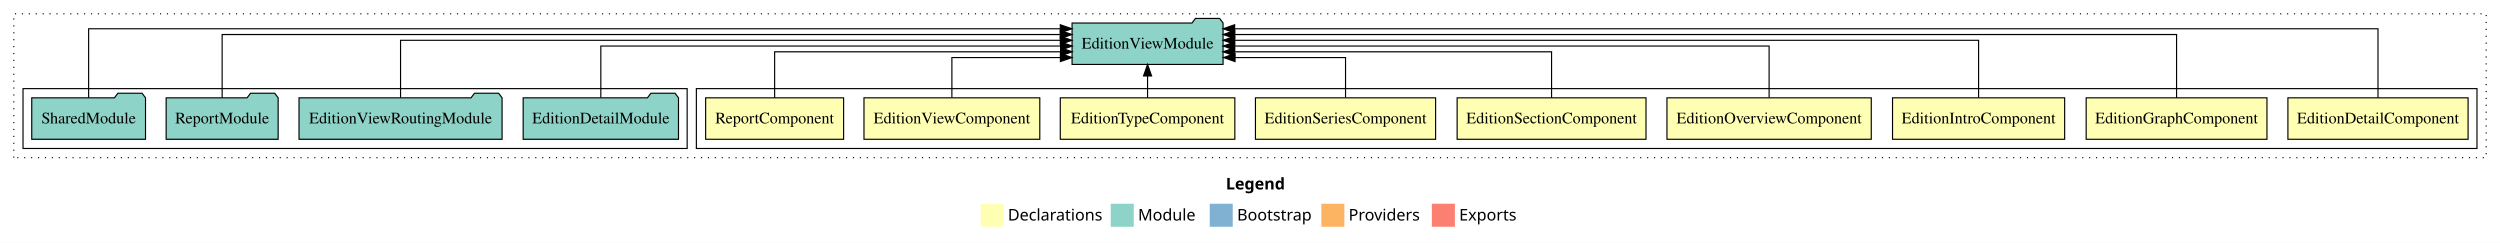
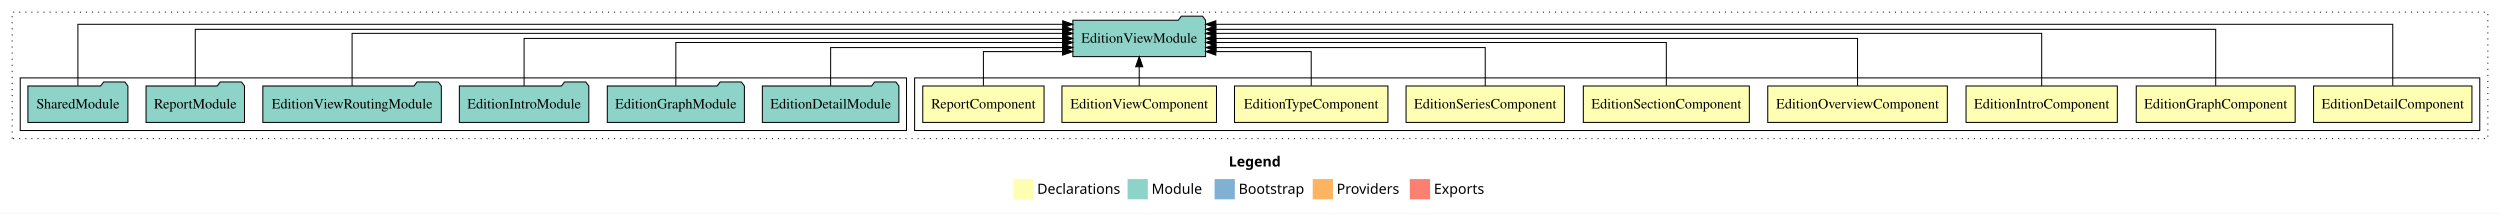
- <svg xmlns="http://www.w3.org/2000/svg" width="2172pt" height="211pt" viewBox="0.00 0.00 2172.00 211.00">
+ <svg xmlns="http://www.w3.org/2000/svg" width="2471pt" height="211pt" viewBox="0.00 0.00 2471.00 211.00">
  <g id="graph0" class="graph" transform="scale(1 1) rotate(0) translate(4 207)">
-     <polygon fill="#ffffff" stroke="transparent" points="-4,4 -4,-207 2168,-207 2168,4 -4,4" />
-     <text text-anchor="start" x="1061.009" y="-42.4" font-family="sans-serif" font-weight="bold" font-size="14.00" fill="#000000">Legend</text>
-     <polygon fill="#ffffb3" stroke="transparent" points="848,-10 848,-30 868,-30 868,-10 848,-10" />
-     <text text-anchor="start" x="871.629" y="-15.4" font-family="sans-serif" font-size="14.00" fill="#000000">  Declarations</text>
-     <polygon fill="#8dd3c7" stroke="transparent" points="961,-10 961,-30 981,-30 981,-10 961,-10" />
-     <text text-anchor="start" x="984.725" y="-15.4" font-family="sans-serif" font-size="14.00" fill="#000000">  Module</text>
-     <polygon fill="#80b1d3" stroke="transparent" points="1047,-10 1047,-30 1067,-30 1067,-10 1047,-10" />
-     <text text-anchor="start" x="1070.781" y="-15.4" font-family="sans-serif" font-size="14.00" fill="#000000">  Bootstrap</text>
-     <polygon fill="#fdb462" stroke="transparent" points="1144,-10 1144,-30 1164,-30 1164,-10 1144,-10" />
-     <text text-anchor="start" x="1167.673" y="-15.4" font-family="sans-serif" font-size="14.00" fill="#000000">  Providers</text>
-     <polygon fill="#fb8072" stroke="transparent" points="1240,-10 1240,-30 1260,-30 1260,-10 1240,-10" />
-     <text text-anchor="start" x="1263.726" y="-15.4" font-family="sans-serif" font-size="14.00" fill="#000000">  Exports</text>
+     <polygon fill="#ffffff" stroke="transparent" points="-4,4 -4,-207 2467,-207 2467,4 -4,4" />
+     <text text-anchor="start" x="1210.509" y="-42.4" font-family="sans-serif" font-weight="bold" font-size="14.00" fill="#000000">Legend</text>
+     <polygon fill="#ffffb3" stroke="transparent" points="997.5,-10 997.5,-30 1017.5,-30 1017.5,-10 997.5,-10" />
+     <text text-anchor="start" x="1021.129" y="-15.4" font-family="sans-serif" font-size="14.00" fill="#000000">  Declarations</text>
+     <polygon fill="#8dd3c7" stroke="transparent" points="1110.5,-10 1110.5,-30 1130.5,-30 1130.5,-10 1110.5,-10" />
+     <text text-anchor="start" x="1134.225" y="-15.4" font-family="sans-serif" font-size="14.00" fill="#000000">  Module</text>
+     <polygon fill="#80b1d3" stroke="transparent" points="1196.5,-10 1196.5,-30 1216.5,-30 1216.5,-10 1196.5,-10" />
+     <text text-anchor="start" x="1220.281" y="-15.4" font-family="sans-serif" font-size="14.00" fill="#000000">  Bootstrap</text>
+     <polygon fill="#fdb462" stroke="transparent" points="1293.5,-10 1293.5,-30 1313.5,-30 1313.5,-10 1293.5,-10" />
+     <text text-anchor="start" x="1317.173" y="-15.4" font-family="sans-serif" font-size="14.00" fill="#000000">  Providers</text>
+     <polygon fill="#fb8072" stroke="transparent" points="1389.5,-10 1389.5,-30 1409.5,-30 1409.5,-10 1389.5,-10" />
+     <text text-anchor="start" x="1413.226" y="-15.4" font-family="sans-serif" font-size="14.00" fill="#000000">  Exports</text>
    <g id="clust1" class="cluster">
-       <polygon fill="none" stroke="#000000" stroke-dasharray="1,5" points="8,-70 8,-195 2156,-195 2156,-70 8,-70" />
+       <polygon fill="none" stroke="#000000" stroke-dasharray="1,5" points="8,-70 8,-195 2455,-195 2455,-70 8,-70" />
    </g>
    <g id="clust2" class="cluster">
-       <polygon fill="none" stroke="#000000" points="601,-78 601,-130 2148,-130 2148,-78 601,-78" />
+       <polygon fill="none" stroke="#000000" points="900,-78 900,-130 2447,-130 2447,-78 900,-78" />
    </g>
    <g id="clust12" class="cluster">
-       <polygon fill="none" stroke="#000000" points="16,-78 16,-130 593,-130 593,-78 16,-78" />
+       <polygon fill="none" stroke="#000000" points="16,-78 16,-130 892,-130 892,-78 16,-78" />
    </g>
    <g id="node1" class="node">
-       <polygon fill="#ffffb3" stroke="#000000" points="2140.265,-122 1983.735,-122 1983.735,-86 2140.265,-86 2140.265,-122" />
-       <text text-anchor="middle" x="2062" y="-99.8" font-family="Times,serif" font-size="14.00" fill="#000000">EditionDetailComponent</text>
+       <polygon fill="#ffffb3" stroke="#000000" points="2439.265,-122 2282.735,-122 2282.735,-86 2439.265,-86 2439.265,-122" />
+       <text text-anchor="middle" x="2361" y="-99.8" font-family="Times,serif" font-size="14.00" fill="#000000">EditionDetailComponent</text>
    </g>
    <g id="node10" class="node">
-       <polygon fill="#8dd3c7" stroke="#000000" points="1058.593,-187 1055.593,-191 1034.593,-191 1031.593,-187 927.407,-187 927.407,-151 1058.593,-151 1058.593,-187" />
-       <text text-anchor="middle" x="993" y="-164.8" font-family="Times,serif" font-size="14.00" fill="#000000">EditionViewModule</text>
+       <polygon fill="#8dd3c7" stroke="#000000" points="1187.593,-187 1184.593,-191 1163.593,-191 1160.593,-187 1056.407,-187 1056.407,-151 1187.593,-151 1187.593,-187" />
+       <text text-anchor="middle" x="1122" y="-164.8" font-family="Times,serif" font-size="14.00" fill="#000000">EditionViewModule</text>
    </g>
    <g id="edge1" class="edge">
-       <path fill="none" stroke="#000000" d="M2062,-122.091C2062,-145.133 2062,-182 2062,-182 2062,-182 1068.662,-182 1068.662,-182" />
-       <polygon fill="#000000" stroke="#000000" points="1068.662,-178.5 1058.662,-182 1068.662,-185.5 1068.662,-178.5" />
+       <path fill="none" stroke="#000000" d="M2361,-122.323C2361,-145.66 2361,-183 2361,-183 2361,-183 1197.739,-183 1197.739,-183" />
+       <polygon fill="#000000" stroke="#000000" points="1197.739,-179.5 1187.739,-183 1197.739,-186.5 1197.739,-179.5" />
    </g>
    <g id="node2" class="node">
-       <polygon fill="#ffffb3" stroke="#000000" points="1965.539,-122 1808.461,-122 1808.461,-86 1965.539,-86 1965.539,-122" />
-       <text text-anchor="middle" x="1887" y="-99.8" font-family="Times,serif" font-size="14.00" fill="#000000">EditionGraphComponent</text>
+       <polygon fill="#ffffb3" stroke="#000000" points="2264.539,-122 2107.461,-122 2107.461,-86 2264.539,-86 2264.539,-122" />
+       <text text-anchor="middle" x="2186" y="-99.8" font-family="Times,serif" font-size="14.00" fill="#000000">EditionGraphComponent</text>
    </g>
    <g id="edge2" class="edge">
-       <path fill="none" stroke="#000000" d="M1887,-122.045C1887,-143.662 1887,-177 1887,-177 1887,-177 1068.738,-177 1068.738,-177" />
-       <polygon fill="#000000" stroke="#000000" points="1068.738,-173.5 1058.738,-177 1068.738,-180.5 1068.738,-173.5" />
+       <path fill="none" stroke="#000000" d="M2186,-122.292C2186,-144.206 2186,-178 2186,-178 2186,-178 1197.755,-178 1197.755,-178" />
+       <polygon fill="#000000" stroke="#000000" points="1197.755,-174.5 1187.755,-178 1197.755,-181.5 1197.755,-174.5" />
    </g>
    <g id="node3" class="node">
-       <polygon fill="#ffffb3" stroke="#000000" points="1789.769,-122 1640.231,-122 1640.231,-86 1789.769,-86 1789.769,-122" />
-       <text text-anchor="middle" x="1715" y="-99.8" font-family="Times,serif" font-size="14.00" fill="#000000">EditionIntroComponent</text>
+       <polygon fill="#ffffb3" stroke="#000000" points="2088.769,-122 1939.231,-122 1939.231,-86 2088.769,-86 2088.769,-122" />
+       <text text-anchor="middle" x="2014" y="-99.8" font-family="Times,serif" font-size="14.00" fill="#000000">EditionIntroComponent</text>
    </g>
    <g id="edge3" class="edge">
-       <path fill="none" stroke="#000000" d="M1715,-122.223C1715,-142.365 1715,-172 1715,-172 1715,-172 1068.666,-172 1068.666,-172" />
-       <polygon fill="#000000" stroke="#000000" points="1068.666,-168.5 1058.666,-172 1068.666,-175.5 1068.666,-168.5" />
+       <path fill="none" stroke="#000000" d="M2014,-122.027C2014,-142.767 2014,-174 2014,-174 2014,-174 1197.591,-174 1197.591,-174" />
+       <polygon fill="#000000" stroke="#000000" points="1197.591,-170.5 1187.591,-174 1197.591,-177.5 1197.591,-170.5" />
    </g>
    <g id="node4" class="node">
-       <polygon fill="#ffffb3" stroke="#000000" points="1621.751,-122 1444.249,-122 1444.249,-86 1621.751,-86 1621.751,-122" />
-       <text text-anchor="middle" x="1533" y="-99.8" font-family="Times,serif" font-size="14.00" fill="#000000">EditionOverviewComponent</text>
+       <polygon fill="#ffffb3" stroke="#000000" points="1920.751,-122 1743.249,-122 1743.249,-86 1920.751,-86 1920.751,-122" />
+       <text text-anchor="middle" x="1832" y="-99.8" font-family="Times,serif" font-size="14.00" fill="#000000">EditionOverviewComponent</text>
    </g>
    <g id="edge4" class="edge">
-       <path fill="none" stroke="#000000" d="M1533,-122.222C1533,-140.828 1533,-167 1533,-167 1533,-167 1068.675,-167 1068.675,-167" />
-       <polygon fill="#000000" stroke="#000000" points="1068.675,-163.5 1058.675,-167 1068.675,-170.5 1068.675,-163.5" />
+       <path fill="none" stroke="#000000" d="M1832,-122.106C1832,-141.339 1832,-169 1832,-169 1832,-169 1197.84,-169 1197.84,-169" />
+       <polygon fill="#000000" stroke="#000000" points="1197.84,-165.5 1187.84,-169 1197.84,-172.5 1197.84,-165.5" />
    </g>
    <g id="node5" class="node">
-       <polygon fill="#ffffb3" stroke="#000000" points="1426.05,-122 1261.95,-122 1261.95,-86 1426.05,-86 1426.05,-122" />
-       <text text-anchor="middle" x="1344" y="-99.8" font-family="Times,serif" font-size="14.00" fill="#000000">EditionSectionComponent</text>
+       <polygon fill="#ffffb3" stroke="#000000" points="1725.05,-122 1560.95,-122 1560.95,-86 1725.05,-86 1725.05,-122" />
+       <text text-anchor="middle" x="1643" y="-99.8" font-family="Times,serif" font-size="14.00" fill="#000000">EditionSectionComponent</text>
    </g>
    <g id="edge5" class="edge">
-       <path fill="none" stroke="#000000" d="M1344,-122.034C1344,-139.06 1344,-162 1344,-162 1344,-162 1068.609,-162 1068.609,-162" />
-       <polygon fill="#000000" stroke="#000000" points="1068.609,-158.5 1058.609,-162 1068.609,-165.5 1068.609,-158.5" />
+       <path fill="none" stroke="#000000" d="M1643,-122.302C1643,-140.27 1643,-165 1643,-165 1643,-165 1197.721,-165 1197.721,-165" />
+       <polygon fill="#000000" stroke="#000000" points="1197.721,-161.5 1187.721,-165 1197.721,-168.5 1197.721,-161.5" />
    </g>
    <g id="node6" class="node">
-       <polygon fill="#ffffb3" stroke="#000000" points="1243.265,-122 1086.735,-122 1086.735,-86 1243.265,-86 1243.265,-122" />
-       <text text-anchor="middle" x="1165" y="-99.8" font-family="Times,serif" font-size="14.00" fill="#000000">EditionSeriesComponent</text>
+       <polygon fill="#ffffb3" stroke="#000000" points="1542.265,-122 1385.735,-122 1385.735,-86 1542.265,-86 1542.265,-122" />
+       <text text-anchor="middle" x="1464" y="-99.8" font-family="Times,serif" font-size="14.00" fill="#000000">EditionSeriesComponent</text>
    </g>
    <g id="edge6" class="edge">
-       <path fill="none" stroke="#000000" d="M1165,-122.24C1165,-137.571 1165,-157 1165,-157 1165,-157 1069.008,-157 1069.008,-157" />
-       <polygon fill="#000000" stroke="#000000" points="1069.008,-153.5 1059.008,-157 1069.008,-160.5 1069.008,-153.5" />
+       <path fill="none" stroke="#000000" d="M1464,-122.027C1464,-138.398 1464,-160 1464,-160 1464,-160 1197.941,-160 1197.941,-160" />
+       <polygon fill="#000000" stroke="#000000" points="1197.941,-156.5 1187.941,-160 1197.941,-163.5 1197.941,-156.5" />
    </g>
    <g id="node7" class="node">
-       <polygon fill="#ffffb3" stroke="#000000" points="1068.824,-122 917.176,-122 917.176,-86 1068.824,-86 1068.824,-122" />
-       <text text-anchor="middle" x="993" y="-99.8" font-family="Times,serif" font-size="14.00" fill="#000000">EditionTypeComponent</text>
+       <polygon fill="#ffffb3" stroke="#000000" points="1367.824,-122 1216.176,-122 1216.176,-86 1367.824,-86 1367.824,-122" />
+       <text text-anchor="middle" x="1292" y="-99.8" font-family="Times,serif" font-size="14.00" fill="#000000">EditionTypeComponent</text>
    </g>
    <g id="edge7" class="edge">
-       <path fill="none" stroke="#000000" d="M993,-122.106C993,-122.106 993,-140.991 993,-140.991" />
-       <polygon fill="#000000" stroke="#000000" points="989.5,-140.991 993,-150.991 996.5,-140.991 989.5,-140.991" />
+       <path fill="none" stroke="#000000" d="M1292,-122.187C1292,-137.182 1292,-156 1292,-156 1292,-156 1197.726,-156 1197.726,-156" />
+       <polygon fill="#000000" stroke="#000000" points="1197.726,-152.5 1187.726,-156 1197.726,-159.5 1197.726,-152.5" />
    </g>
    <g id="node8" class="node">
-       <polygon fill="#ffffb3" stroke="#000000" points="899.375,-122 746.625,-122 746.625,-86 899.375,-86 899.375,-122" />
-       <text text-anchor="middle" x="823" y="-99.8" font-family="Times,serif" font-size="14.00" fill="#000000">EditionViewComponent</text>
+       <polygon fill="#ffffb3" stroke="#000000" points="1198.375,-122 1045.625,-122 1045.625,-86 1198.375,-86 1198.375,-122" />
+       <text text-anchor="middle" x="1122" y="-99.8" font-family="Times,serif" font-size="14.00" fill="#000000">EditionViewComponent</text>
    </g>
    <g id="edge8" class="edge">
-       <path fill="none" stroke="#000000" d="M823,-122.24C823,-137.571 823,-157 823,-157 823,-157 917.274,-157 917.274,-157" />
-       <polygon fill="#000000" stroke="#000000" points="917.274,-160.5 927.274,-157 917.274,-153.5 917.274,-160.5" />
+       <path fill="none" stroke="#000000" d="M1122,-122.106C1122,-122.106 1122,-140.991 1122,-140.991" />
+       <polygon fill="#000000" stroke="#000000" points="1118.5,-140.991 1122,-150.991 1125.5,-140.991 1118.5,-140.991" />
    </g>
    <g id="node9" class="node">
-       <polygon fill="#ffffb3" stroke="#000000" points="728.936,-122 609.064,-122 609.064,-86 728.936,-86 728.936,-122" />
-       <text text-anchor="middle" x="669" y="-99.8" font-family="Times,serif" font-size="14.00" fill="#000000">ReportComponent</text>
+       <polygon fill="#ffffb3" stroke="#000000" points="1027.936,-122 908.064,-122 908.064,-86 1027.936,-86 1027.936,-122" />
+       <text text-anchor="middle" x="968" y="-99.8" font-family="Times,serif" font-size="14.00" fill="#000000">ReportComponent</text>
    </g>
    <g id="edge9" class="edge">
-       <path fill="none" stroke="#000000" d="M669,-122.034C669,-139.06 669,-162 669,-162 669,-162 917.434,-162 917.434,-162" />
-       <polygon fill="#000000" stroke="#000000" points="917.434,-165.5 927.434,-162 917.434,-158.5 917.434,-165.5" />
+       <path fill="none" stroke="#000000" d="M968,-122.187C968,-137.182 968,-156 968,-156 968,-156 1046.243,-156 1046.243,-156" />
+       <polygon fill="#000000" stroke="#000000" points="1046.244,-159.5 1056.243,-156 1046.243,-152.5 1046.244,-159.5" />
    </g>
    <g id="node11" class="node">
-       <polygon fill="#8dd3c7" stroke="#000000" points="585.482,-122 582.482,-126 561.482,-126 558.482,-122 450.518,-122 450.518,-86 585.482,-86 585.482,-122" />
-       <text text-anchor="middle" x="518" y="-99.8" font-family="Times,serif" font-size="14.00" fill="#000000">EditionDetailModule</text>
+       <polygon fill="#8dd3c7" stroke="#000000" points="884.482,-122 881.482,-126 860.482,-126 857.482,-122 749.518,-122 749.518,-86 884.482,-86 884.482,-122" />
+       <text text-anchor="middle" x="817" y="-99.8" font-family="Times,serif" font-size="14.00" fill="#000000">EditionDetailModule</text>
    </g>
    <g id="edge10" class="edge">
-       <path fill="none" stroke="#000000" d="M518,-122.222C518,-140.828 518,-167 518,-167 518,-167 917.452,-167 917.452,-167" />
-       <polygon fill="#000000" stroke="#000000" points="917.452,-170.5 927.452,-167 917.452,-163.5 917.452,-170.5" />
+       <path fill="none" stroke="#000000" d="M817,-122.027C817,-138.398 817,-160 817,-160 817,-160 1046.195,-160 1046.195,-160" />
+       <polygon fill="#000000" stroke="#000000" points="1046.195,-163.5 1056.195,-160 1046.195,-156.5 1046.195,-163.5" />
    </g>
    <g id="node12" class="node">
+       <polygon fill="#8dd3c7" stroke="#000000" points="731.756,-122 728.756,-126 707.756,-126 704.756,-122 596.244,-122 596.244,-86 731.756,-86 731.756,-122" />
+       <text text-anchor="middle" x="664" y="-99.8" font-family="Times,serif" font-size="14.00" fill="#000000">EditionGraphModule</text>
+     </g>
+     <g id="edge11" class="edge">
+       <path fill="none" stroke="#000000" d="M664,-122.302C664,-140.27 664,-165 664,-165 664,-165 1046.38,-165 1046.38,-165" />
+       <polygon fill="#000000" stroke="#000000" points="1046.38,-168.5 1056.38,-165 1046.38,-161.5 1046.38,-168.5" />
+     </g>
+     <g id="node13" class="node">
+       <polygon fill="#8dd3c7" stroke="#000000" points="577.986,-122 574.986,-126 553.986,-126 550.986,-122 450.014,-122 450.014,-86 577.986,-86 577.986,-122" />
+       <text text-anchor="middle" x="514" y="-99.8" font-family="Times,serif" font-size="14.00" fill="#000000">EditionIntroModule</text>
+     </g>
+     <g id="edge12" class="edge">
+       <path fill="none" stroke="#000000" d="M514,-122.106C514,-141.339 514,-169 514,-169 514,-169 1046.356,-169 1046.356,-169" />
+       <polygon fill="#000000" stroke="#000000" points="1046.356,-172.5 1056.356,-169 1046.356,-165.5 1046.356,-172.5" />
+     </g>
+     <g id="node14" class="node">
      <polygon fill="#8dd3c7" stroke="#000000" points="432.211,-122 429.211,-126 408.211,-126 405.211,-122 255.79,-122 255.79,-86 432.211,-86 432.211,-122" />
      <text text-anchor="middle" x="344" y="-99.8" font-family="Times,serif" font-size="14.00" fill="#000000">EditionViewRoutingModule</text>
    </g>
-     <g id="edge11" class="edge">
-       <path fill="none" stroke="#000000" d="M344,-122.223C344,-142.365 344,-172 344,-172 344,-172 917.199,-172 917.199,-172" />
-       <polygon fill="#000000" stroke="#000000" points="917.199,-175.5 927.199,-172 917.199,-168.5 917.199,-175.5" />
+     <g id="edge13" class="edge">
+       <path fill="none" stroke="#000000" d="M344,-122.027C344,-142.767 344,-174 344,-174 344,-174 1046.339,-174 1046.339,-174" />
+       <polygon fill="#000000" stroke="#000000" points="1046.339,-177.5 1056.339,-174 1046.339,-170.5 1046.339,-177.5" />
    </g>
-     <g id="node13" class="node">
+     <g id="node15" class="node">
      <polygon fill="#8dd3c7" stroke="#000000" points="237.653,-122 234.653,-126 213.653,-126 210.653,-122 140.347,-122 140.347,-86 237.653,-86 237.653,-122" />
      <text text-anchor="middle" x="189" y="-99.8" font-family="Times,serif" font-size="14.00" fill="#000000">ReportModule</text>
    </g>
-     <g id="edge12" class="edge">
-       <path fill="none" stroke="#000000" d="M189,-122.045C189,-143.662 189,-177 189,-177 189,-177 917.205,-177 917.205,-177" />
-       <polygon fill="#000000" stroke="#000000" points="917.205,-180.5 927.205,-177 917.205,-173.5 917.205,-180.5" />
+     <g id="edge14" class="edge">
+       <path fill="none" stroke="#000000" d="M189,-122.292C189,-144.206 189,-178 189,-178 189,-178 1046.393,-178 1046.393,-178" />
+       <polygon fill="#000000" stroke="#000000" points="1046.393,-181.5 1056.393,-178 1046.393,-174.5 1046.393,-181.5" />
    </g>
-     <g id="node14" class="node">
+     <g id="node16" class="node">
      <polygon fill="#8dd3c7" stroke="#000000" points="122.423,-122 119.423,-126 98.423,-126 95.423,-122 23.577,-122 23.577,-86 122.423,-86 122.423,-122" />
      <text text-anchor="middle" x="73" y="-99.8" font-family="Times,serif" font-size="14.00" fill="#000000">SharedModule</text>
    </g>
-     <g id="edge13" class="edge">
-       <path fill="none" stroke="#000000" d="M73,-122.091C73,-145.133 73,-182 73,-182 73,-182 917.205,-182 917.205,-182" />
-       <polygon fill="#000000" stroke="#000000" points="917.205,-185.5 927.205,-182 917.205,-178.5 917.205,-185.5" />
+     <g id="edge15" class="edge">
+       <path fill="none" stroke="#000000" d="M73,-122.323C73,-145.66 73,-183 73,-183 73,-183 1046.38,-183 1046.38,-183" />
+       <polygon fill="#000000" stroke="#000000" points="1046.38,-186.5 1056.38,-183 1046.38,-179.5 1046.38,-186.5" />
    </g>
  </g>
</svg>
